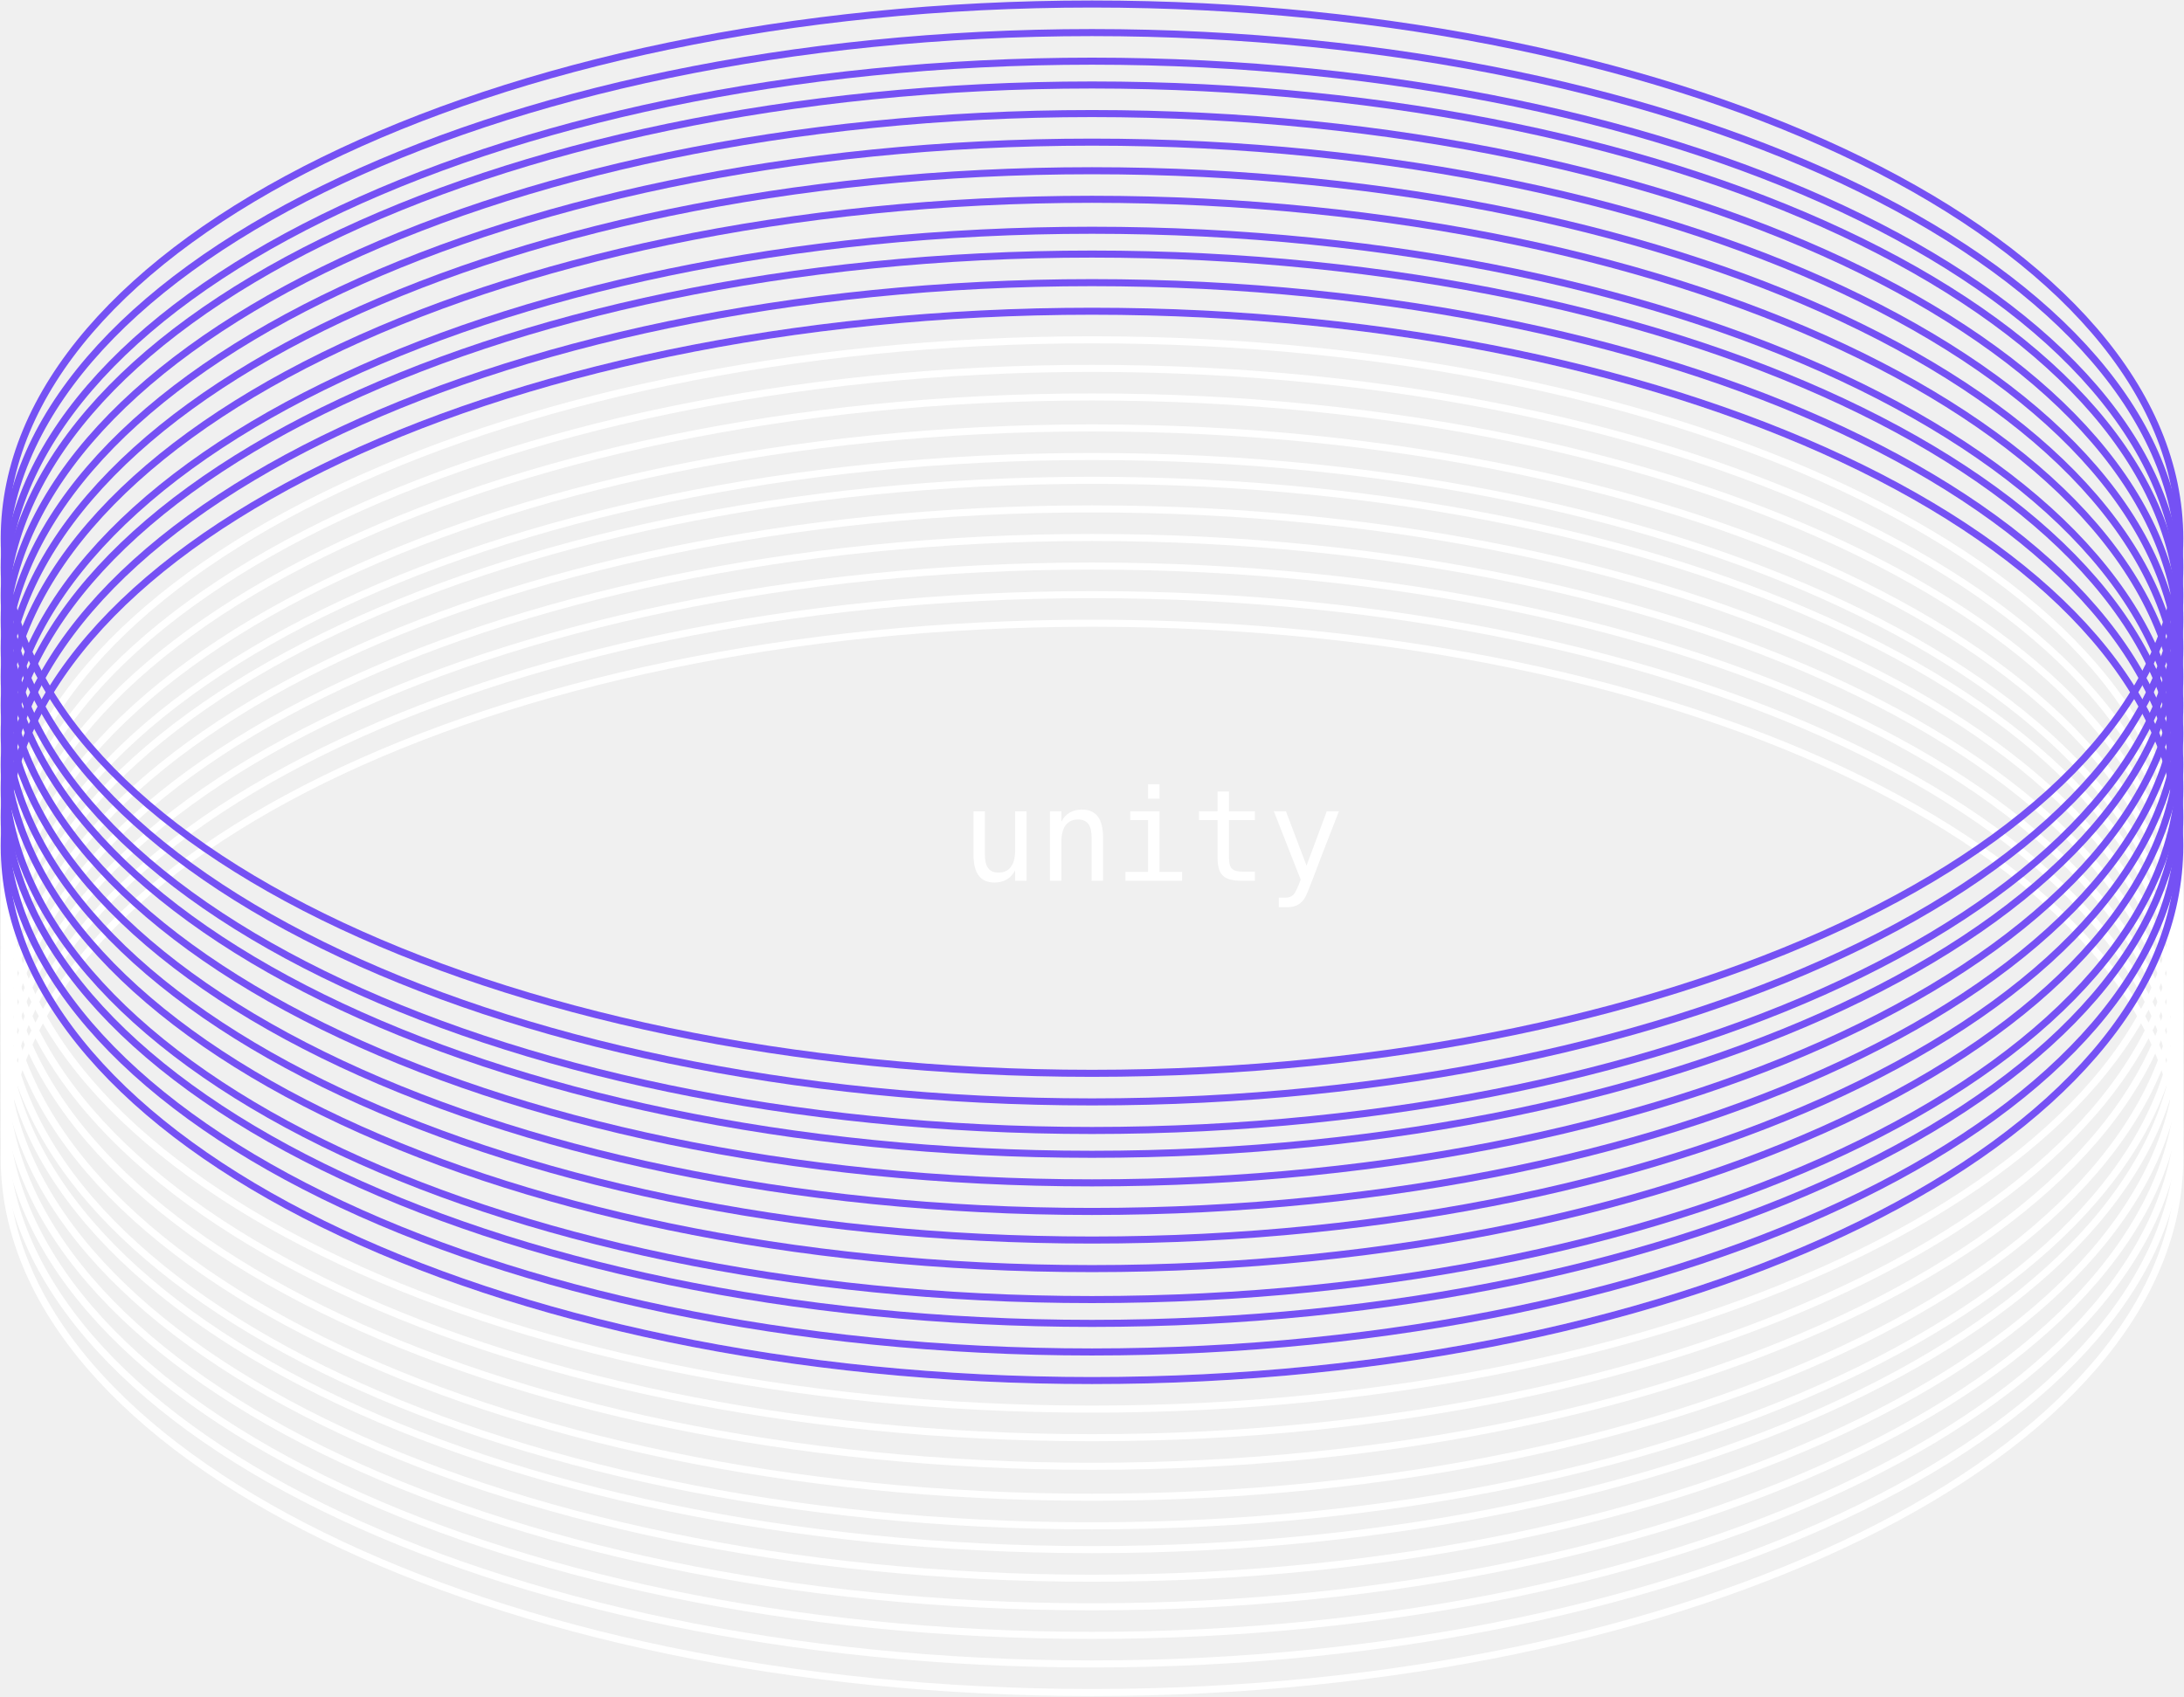
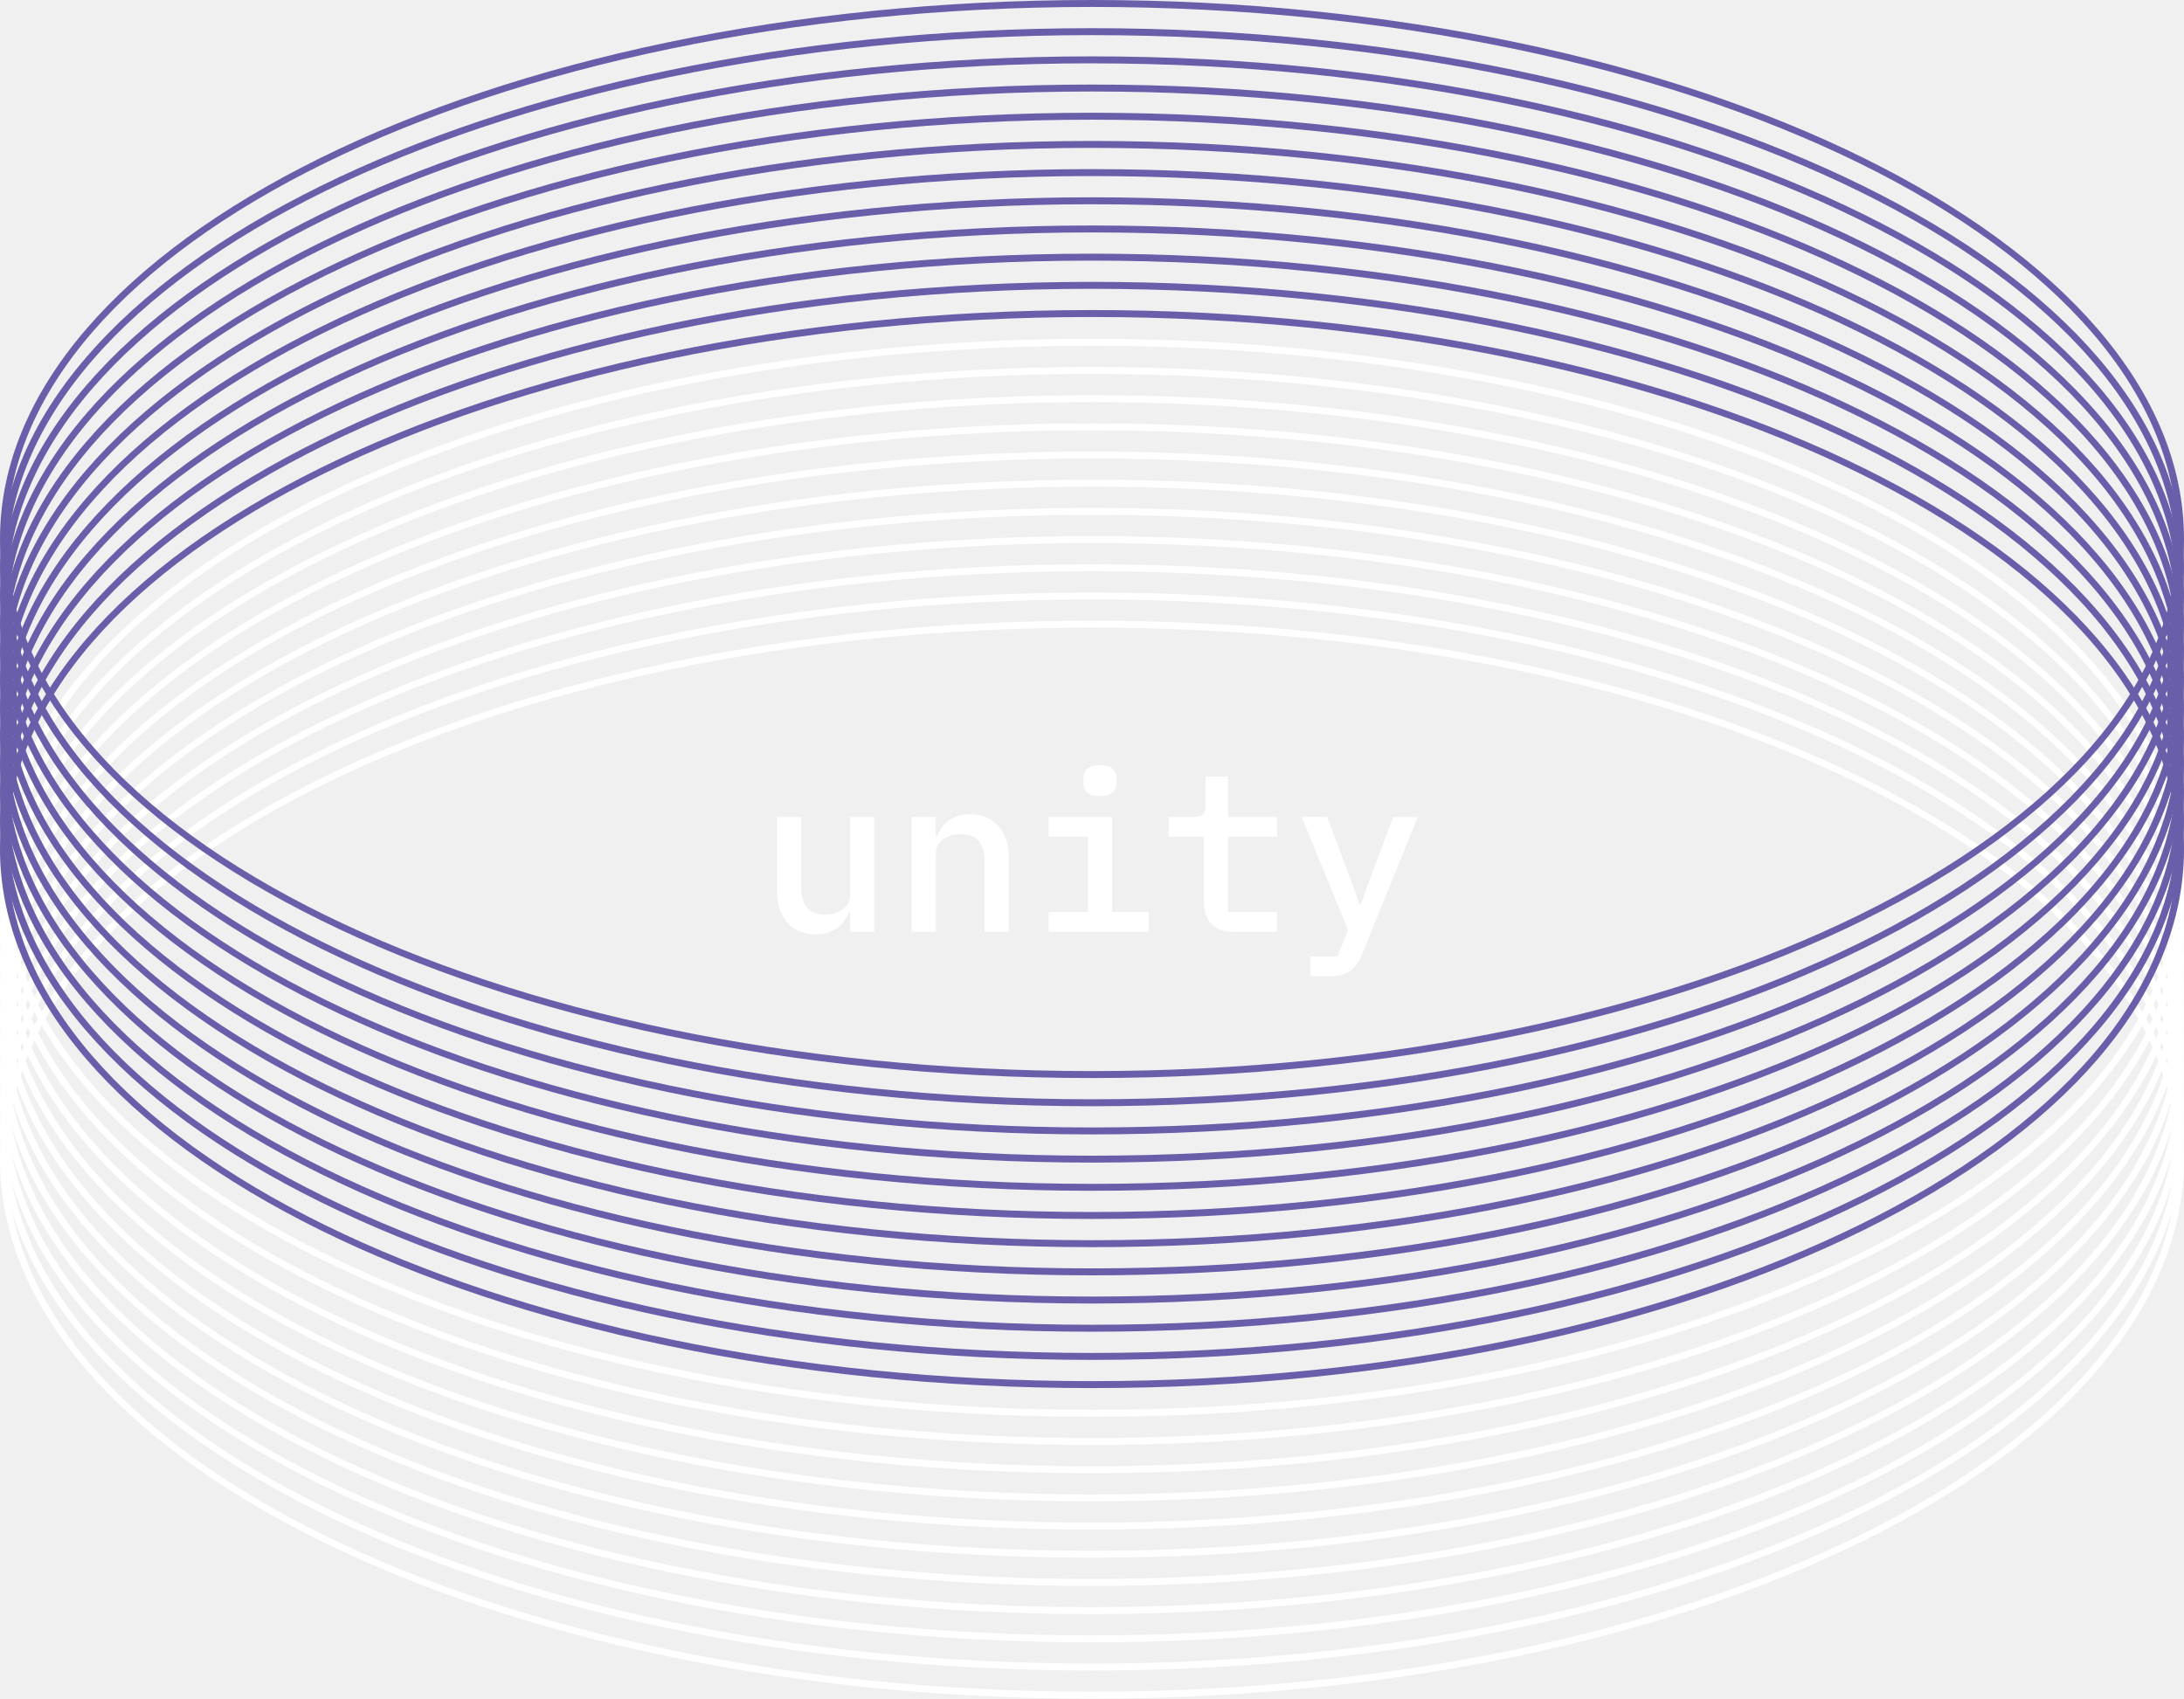
- <svg xmlns="http://www.w3.org/2000/svg" width="1547px" height="1202px" viewBox="0 0 1547 1202" version="1.1">
-   <style>
-         text { font-family: 'IBM Plex Mono', monospace}
-     </style>
-   <g id="Page-1" stroke="none" stroke-width="1" fill="none" fill-rule="evenodd">
-     <g id="Screen-Marion-Copy" transform="translate(-507, -99)">
-       <g id="Group-Copy-2" transform="translate(510, 101)">
-         <g id="Group-Copy">
-           <g id="Group-49-Copy-8" stroke-width="5">
-             <path d="M1541,818.352 C1541,1027.56 1196.035,1197.156 770.499,1197.156 C344.965,1197.156 0,1027.56 0,818.352 C0,609.144 344.965,439.548 770.499,439.548 C1196.035,439.548 1541,609.144 1541,818.352 Z" id="Stroke-1" stroke="#FFFFFF" />
-             <path d="M1541,798.104 C1541,1007.313 1196.035,1176.908 770.499,1176.908 C344.965,1176.908 0,1007.313 0,798.104 C0,588.896 344.965,419.3 770.499,419.3 C1196.035,419.3 1541,588.896 1541,798.104 Z" id="Stroke-3" stroke="#FFFFFF" />
-             <path d="M1541,777.856 C1541,987.065 1196.035,1156.661 770.499,1156.661 C344.965,1156.661 0,987.065 0,777.856 C0,568.648 344.965,399.052 770.499,399.052 C1196.035,399.052 1541,568.648 1541,777.856 Z" id="Stroke-5" stroke="#FFFFFF" />
-             <path d="M1541,757.608 C1541,966.817 1196.035,1136.413 770.499,1136.413 C344.965,1136.413 0,966.817 0,757.608 C0,548.4 344.965,378.804 770.499,378.804 C1196.035,378.804 1541,548.4 1541,757.608 Z" id="Stroke-7" stroke="#FFFFFF" />
-             <path d="M1541,737.361 C1541,946.569 1196.035,1116.165 770.499,1116.165 C344.965,1116.165 0,946.569 0,737.361 C0,528.152 344.965,358.556 770.499,358.556 C1196.035,358.556 1541,528.152 1541,737.361 Z" id="Stroke-9" stroke="#FFFFFF" />
-             <path d="M1541,717.113 C1541,926.321 1196.035,1095.917 770.499,1095.917 C344.965,1095.917 0,926.321 0,717.113 C0,507.904 344.965,338.308 770.499,338.308 C1196.035,338.308 1541,507.904 1541,717.113 Z" id="Stroke-11" stroke="#FFFFFF" />
-             <path d="M1541,700.239 C1541,909.448 1196.035,1079.044 770.499,1079.044 C344.965,1079.044 0,909.448 0,700.239 C0,491.031 344.965,321.435 770.499,321.435 C1196.035,321.435 1541,491.031 1541,700.239 Z" id="Stroke-13" stroke="#FFFFFF" />
-             <path d="M1541,679.992 C1541,889.2 1196.035,1058.796 770.499,1058.796 C344.965,1058.796 0,889.2 0,679.992 C0,470.783 344.965,301.187 770.499,301.187 C1196.035,301.187 1541,470.783 1541,679.992 Z" id="Stroke-15" stroke="#FFFFFF" />
-             <path d="M1541,658.058 C1541,867.266 1196.035,1036.861 770.499,1036.861 C344.965,1036.861 0,867.266 0,658.058 C0,448.849 344.965,279.252 770.499,279.252 C1196.035,279.252 1541,448.849 1541,658.058 Z" id="Stroke-17" stroke="#FFFFFF" />
-             <path d="M1541,637.808 C1541,847.017 1196.035,1016.613 770.499,1016.613 C344.965,1016.613 0,847.017 0,637.808 C0,428.6 344.965,259.004 770.499,259.004 C1196.035,259.004 1541,428.6 1541,637.808 Z" id="Stroke-19" stroke="#FFFFFF" />
-             <path d="M1541,617.562 C1541,826.771 1196.035,996.365 770.499,996.365 C344.965,996.365 0,826.771 0,617.562 C0,408.353 344.965,238.756 770.499,238.756 C1196.035,238.756 1541,408.353 1541,617.562 Z" id="Stroke-21" stroke="#FFFFFF" />
-             <path d="M1541,597.313 C1541,806.521 1196.035,976.117 770.499,976.117 C344.965,976.117 0,806.521 0,597.313 C0,388.104 344.965,218.508 770.499,218.508 C1196.035,218.508 1541,388.104 1541,597.313 Z" id="Stroke-23" stroke="#FFFFFF" />
-             <path d="M1541,597.313 C1541,806.521 1196.035,976.117 770.499,976.117 C344.965,976.117 0,806.521 0,597.313 C0,388.104 344.965,218.508 770.499,218.508 C1196.035,218.508 1541,388.104 1541,597.313 Z" id="Stroke-25" stroke="#7551F4" />
-             <path d="M1541,577.065 C1541,786.273 1196.035,955.869 770.499,955.869 C344.965,955.869 0,786.273 0,577.065 C0,367.856 344.965,198.261 770.499,198.261 C1196.035,198.261 1541,367.856 1541,577.065 Z" id="Stroke-27" stroke="#7551F4" />
-             <path d="M1541,556.817 C1541,766.025 1196.035,935.621 770.499,935.621 C344.965,935.621 0,766.025 0,556.817 C0,347.609 344.965,178.013 770.499,178.013 C1196.035,178.013 1541,347.609 1541,556.817 Z" id="Stroke-29" stroke="#7551F4" />
-             <path d="M1541,539.944 C1541,749.152 1196.035,918.748 770.499,918.748 C344.965,918.748 0,749.152 0,539.944 C0,330.735 344.965,161.139 770.499,161.139 C1196.035,161.139 1541,330.735 1541,539.944 Z" id="Stroke-31" stroke="#7551F4" />
-             <path d="M1541,518.008 C1541,727.217 1196.035,896.813 770.499,896.813 C344.965,896.813 0,727.217 0,518.008 C0,308.8 344.965,139.204 770.499,139.204 C1196.035,139.204 1541,308.8 1541,518.008 Z" id="Stroke-33" stroke="#7551F4" />
-             <path d="M1541,497.761 C1541,706.969 1196.035,876.565 770.499,876.565 C344.965,876.565 0,706.969 0,497.761 C0,288.552 344.965,118.956 770.499,118.956 C1196.035,118.956 1541,288.552 1541,497.761 Z" id="Stroke-35" stroke="#7551F4" />
-             <path d="M1541,477.513 C1541,686.721 1196.035,856.317 770.499,856.317 C344.965,856.317 0,686.721 0,477.513 C0,268.304 344.965,98.708 770.499,98.708 C1196.035,98.708 1541,268.304 1541,477.513 Z" id="Stroke-37" stroke="#7551F4" />
-             <path d="M1541,457.265 C1541,666.473 1196.035,836.069 770.499,836.069 C344.965,836.069 0,666.473 0,457.265 C0,248.056 344.965,78.461 770.499,78.461 C1196.035,78.461 1541,248.056 1541,457.265 Z" id="Stroke-39" stroke="#7551F4" />
-             <path d="M1541,437.017 C1541,646.225 1196.035,815.821 770.499,815.821 C344.965,815.821 0,646.225 0,437.017 C0,227.809 344.965,58.213 770.499,58.213 C1196.035,58.213 1541,227.809 1541,437.017 Z" id="Stroke-41" stroke="#7551F4" />
-             <path d="M1541,420.144 C1541,629.352 1196.035,798.948 770.499,798.948 C344.965,798.948 0,629.352 0,420.144 C0,210.935 344.965,41.339 770.499,41.339 C1196.035,41.339 1541,210.935 1541,420.144 Z" id="Stroke-43" stroke="#7551F4" />
-             <path d="M1541,399.896 C1541,609.104 1196.035,778.7 770.499,778.7 C344.965,778.7 0,609.104 0,399.896 C0,190.687 344.965,21.092 770.499,21.092 C1196.035,21.092 1541,190.687 1541,399.896 Z" id="Stroke-45" stroke="#7551F4" />
-             <path d="M1541,379.648 C1541,588.856 1196.035,758.452 770.499,758.452 C344.965,758.452 0,588.856 0,379.648 C0,170.442 344.965,0.844 770.499,0.844 C1196.035,0.844 1541,170.442 1541,379.648 Z" id="Stroke-47" stroke="#7551F4" />
-           </g>
-           <text id="unity-copy-9" font-size="90" font-weight="normal" fill="#FFFFFF">
-             <tspan x="677.979" y="622">unity</tspan>
-           </text>
-         </g>
-       </g>
+ <svg xmlns="http://www.w3.org/2000/svg" viewBox="0 0 3067.64 2386.2">
+   <defs>
+     <style>.cls-1{fill:#fff;}.cls-2{fill:#695ea9;}</style>
+   </defs>
+   <g id="Layer_2" data-name="Layer 2">
+     <g id="Layer_1-2" data-name="Layer 1">
+       <path class="cls-1" d="M1193.85,1281.28h-1.56a63.38,63.38,0,0,1-6.41,12,41,41,0,0,1-9.52,10,45.48,45.48,0,0,1-13.12,6.73,55.56,55.56,0,0,1-17.49,2.5q-24.36,0-39.34-15.93t-15-45.3V1147.62h34v98.68q0,38.43,33.42,38.41a47.83,47.83,0,0,0,12.8-1.72,37.15,37.15,0,0,0,11.25-5.14,26.07,26.07,0,0,0,8-8.6,24.23,24.23,0,0,0,3-12.33v-109.3h34v161.15h-34Z" />
+       <path class="cls-1" d="M1280.35,1308.77V1147.62h34v27.47H1316a63.83,63.83,0,0,1,6.41-12,41.29,41.29,0,0,1,9.52-10,45.89,45.89,0,0,1,13.11-6.71,55.3,55.3,0,0,1,17.49-2.51q24.36,0,39.36,15.94t15,45.28v103.69h-34v-98.7q0-38.41-33.41-38.41a48.13,48.13,0,0,0-12.8,1.72,36.84,36.84,0,0,0-11.25,5.16,25.57,25.57,0,0,0-8,8.74,24.53,24.53,0,0,0-3,12.18v109.31Z" />
+       <path class="cls-1" d="M1473.05,1281h55V1175.41h-55v-27.79h89V1281h51.54v27.8H1473.05Zm72.14-162.71q-13.12,0-18.27-5.32a18.09,18.09,0,0,1-5.16-13.11v-6.56a18.12,18.12,0,0,1,5.16-13.11q5.14-5.31,17.95-5.31c8.76,0,14.83,1.77,18.29,5.31a18.07,18.07,0,0,1,5.15,13.11v6.56a18,18,0,0,1-5.15,13.11Q1558,1118.26,1545.19,1118.26Z" />
+       <path class="cls-1" d="M1732.26,1308.77q-21.24,0-31.22-11.37T1691,1268v-92.54h-49.65v-27.79h35.3q9,0,12.79-3.6c2.51-2.39,3.75-6.72,3.75-13v-40.29h31.86v56.85h68.71v27.79h-68.71V1281h68.71v27.8Z" />
+       <path class="cls-1" d="M1957.12,1147.62h34.34L1913.39,1340q-6.24,15.62-16.4,23.43t-29.2,7.81h-27.16v-27.79h38.1l14.68-36.87-65-159h35.61l25.6,67.46,20,55.28h1.87l20-55.28Z" />
+       <path class="cls-1" d="M1533.82,2386.2C688.07,2386.2,0,2046.53,0,1629S688.07,871.86,1533.82,871.86,3067.64,1211.52,3067.64,1629,2379.56,2386.2,1533.82,2386.2Zm0-1504.58C693.45,881.62,9.76,1216.91,9.76,1629s683.69,747.42,1524.06,747.42S3057.88,2041.14,3057.88,1629,2374.19,881.62,1533.82,881.62Z" />
+       <path class="cls-1" d="M1533.82,2346.61C688.07,2346.61,0,2006.94,0,1589.43S688.07,832.27,1533.82,832.27s1533.82,339.66,1533.82,757.16S2379.56,2346.61,1533.82,2346.61Zm0-1504.58C693.45,842,9.76,1177.32,9.76,1589.43s683.69,747.42,1524.06,747.42,1524.06-335.3,1524.06-747.42S2374.19,842,1533.82,842Z" />
+       <path class="cls-1" d="M1533.82,2307C688.07,2307,0,1967.35,0,1549.84S688.07,792.67,1533.82,792.67s1533.82,339.66,1533.82,757.17S2379.56,2307,1533.82,2307Zm0-1504.58C693.45,802.43,9.76,1137.71,9.76,1549.84s683.69,747.41,1524.06,747.41S3057.88,1962,3057.88,1549.84,2374.19,802.43,1533.82,802.43Z" />
+       <path class="cls-1" d="M1533.82,2267.4C688.07,2267.4,0,1927.74,0,1510.24S688.07,753.08,1533.82,753.08s1533.82,339.66,1533.82,757.16S2379.56,2267.4,1533.82,2267.4Zm0-1504.56c-840.37,0-1524.06,335.28-1524.06,747.4s683.69,747.4,1524.06,747.4,1524.06-335.28,1524.06-747.4S2374.19,762.84,1533.82,762.84Z" />
+       <path class="cls-1" d="M1533.82,2227.81C688.07,2227.81,0,1888.15,0,1470.65S688.07,713.48,1533.82,713.48s1533.82,339.67,1533.82,757.17S2379.56,2227.81,1533.82,2227.81Zm0-1504.57C693.45,723.24,9.76,1058.53,9.76,1470.65s683.69,747.4,1524.06,747.4,1524.06-335.29,1524.06-747.4S2374.19,723.24,1533.82,723.24Z" />
+       <path class="cls-1" d="M1533.82,2188.22C688.07,2188.22,0,1848.56,0,1431.06S688.07,673.88,1533.82,673.88s1533.82,339.67,1533.82,757.18S2379.56,2188.22,1533.82,2188.22Zm0-1504.58C693.45,683.64,9.76,1018.93,9.76,1431.06s683.69,747.4,1524.06,747.4,1524.06-335.29,1524.06-747.4S2374.19,683.64,1533.82,683.64Z" />
+       <path class="cls-1" d="M1533.82,2148.63C688.07,2148.63,0,1809,0,1391.47S688.07,634.29,1533.82,634.29,3067.64,974,3067.64,1391.47,2379.56,2148.63,1533.82,2148.63Zm0-1504.58C693.45,644.05,9.76,979.34,9.76,1391.47s683.69,747.4,1524.06,747.4,1524.06-335.29,1524.06-747.4S2374.19,644.05,1533.82,644.05Z" />
+       <path class="cls-1" d="M1533.82,2109C688.07,2109,0,1769.38,0,1351.86S688.07,594.7,1533.82,594.7s1533.82,339.66,1533.82,757.16S2379.56,2109,1533.82,2109Zm0-1504.58C693.45,604.46,9.76,939.75,9.76,1351.86s683.69,747.42,1524.06,747.42S3057.88,1764,3057.88,1351.86,2374.19,604.46,1533.82,604.46Z" />
+       <path class="cls-1" d="M1533.82,2069.45C688.07,2069.45,0,1729.78,0,1312.27S688.07,555.11,1533.82,555.11s1533.82,339.66,1533.82,757.16S2379.56,2069.45,1533.82,2069.45Zm0-1504.58C693.45,564.87,9.76,900.16,9.76,1312.27s683.69,747.42,1524.06,747.42,1524.06-335.29,1524.06-747.42S2374.19,564.87,1533.82,564.87Z" />
+       <path class="cls-1" d="M1533.82,2029.86C688.07,2029.86,0,1690.19,0,1272.68S688.07,515.51,1533.82,515.51s1533.82,339.66,1533.82,757.17S2379.56,2029.86,1533.82,2029.86Zm0-1504.59C693.45,525.27,9.76,860.56,9.76,1272.68S693.45,2020.1,1533.82,2020.1s1524.06-335.29,1524.06-747.42S2374.19,525.27,1533.82,525.27Z" />
+       <path class="cls-1" d="M1533.82,1990.24C688.07,1990.24,0,1650.58,0,1233.09S688.07,475.92,1533.82,475.92s1533.82,339.66,1533.82,757.17S2379.56,1990.24,1533.82,1990.24Zm0-1504.56C693.45,485.68,9.76,821,9.76,1233.09s683.69,747.4,1524.06,747.4,1524.06-335.28,1524.06-747.4S2374.19,485.68,1533.82,485.68Z" />
+       <path class="cls-2" d="M1533.82,1949.87C688.07,1949.87,0,1610.21,0,1192.71S688.07,435.53,1533.82,435.53,3067.64,775.2,3067.64,1192.71,2379.56,1949.87,1533.82,1949.87Zm0-1504.58C693.45,445.29,9.76,780.58,9.76,1192.71s683.69,747.4,1524.06,747.4,1524.06-335.29,1524.06-747.4S2374.19,445.29,1533.82,445.29Z" />
+       <path class="cls-2" d="M1533.82,1910.28C688.07,1910.28,0,1570.62,0,1153.11S688.07,395.94,1533.82,395.94s1533.82,339.67,1533.82,757.17S2379.56,1910.28,1533.82,1910.28Zm0-1504.58C693.45,405.7,9.76,741,9.76,1153.11s683.69,747.41,1524.06,747.41,1524.06-335.29,1524.06-747.41S2374.19,405.7,1533.82,405.7Z" />
+       <path class="cls-2" d="M1533.82,1870.69C688.07,1870.69,0,1531,0,1113.52S688.07,356.35,1533.82,356.35,3067.64,696,3067.64,1113.52,2379.56,1870.69,1533.82,1870.69Zm0-1504.58C693.45,366.11,9.76,701.4,9.76,1113.52s683.69,747.41,1524.06,747.41,1524.06-335.29,1524.06-747.41S2374.19,366.11,1533.82,366.11Z" />
+       <path class="cls-2" d="M1533.82,1831.09C688.07,1831.09,0,1491.43,0,1073.92S688.07,316.75,1533.82,316.75s1533.82,339.66,1533.82,757.17S2379.56,1831.09,1533.82,1831.09Zm0-1504.58C693.45,326.51,9.76,661.8,9.76,1073.92s683.69,747.41,1524.06,747.41S3057.88,1486,3057.88,1073.92,2374.19,326.51,1533.82,326.51Z" />
+       <path class="cls-2" d="M1533.82,1791.5C688.07,1791.5,0,1451.83,0,1034.32S688.07,277.16,1533.82,277.16s1533.82,339.66,1533.82,757.16S2379.56,1791.5,1533.82,1791.5Zm0-1504.58C693.45,286.92,9.76,622.21,9.76,1034.32s683.69,747.42,1524.06,747.42,1524.06-335.29,1524.06-747.42S2374.19,286.92,1533.82,286.92Z" />
+       <path class="cls-2" d="M1533.82,1751.91C688.07,1751.91,0,1412.24,0,994.73S688.07,237.57,1533.82,237.57,3067.64,577.23,3067.64,994.73,2379.56,1751.91,1533.82,1751.91Zm0-1504.58C693.45,247.33,9.76,582.62,9.76,994.73s683.69,747.42,1524.06,747.42,1524.06-335.29,1524.06-747.42S2374.19,247.33,1533.82,247.33Z" />
+       <path class="cls-2" d="M1533.82,1712.3C688.07,1712.3,0,1372.64,0,955.14S688.07,198,1533.82,198,3067.64,537.64,3067.64,955.14,2379.56,1712.3,1533.82,1712.3Zm0-1504.56C693.45,207.74,9.76,543,9.76,955.14s683.69,747.4,1524.06,747.4,1524.06-335.28,1524.06-747.4S2374.19,207.74,1533.82,207.74Z" />
+       <path class="cls-2" d="M1533.82,1672.71C688.07,1672.71,0,1333.05,0,915.55S688.07,158.38,1533.82,158.38,3067.64,498,3067.64,915.55,2379.56,1672.71,1533.82,1672.71Zm0-1504.58C693.45,168.13,9.76,503.42,9.76,915.55S693.45,1663,1533.82,1663s1524.06-335.28,1524.06-747.4S2374.19,168.13,1533.82,168.13Z" />
+       <path class="cls-2" d="M1533.82,1633.12C688.07,1633.12,0,1293.46,0,876S688.07,118.78,1533.82,118.78,3067.64,458.45,3067.64,876,2379.56,1633.12,1533.82,1633.12Zm0-1504.58C693.45,128.54,9.76,463.83,9.76,876s683.69,747.41,1524.06,747.41S3057.88,1288.07,3057.88,876,2374.19,128.54,1533.82,128.54Z" />
+       <path class="cls-2" d="M1533.82,1593.53C688.07,1593.53,0,1253.87,0,836.36S688.07,79.19,1533.82,79.19,3067.64,418.85,3067.64,836.36,2379.56,1593.53,1533.82,1593.53Zm0-1504.58C693.45,89,9.76,424.24,9.76,836.36s683.69,747.41,1524.06,747.41,1524.06-335.29,1524.06-747.41S2374.19,89,1533.82,89Z" />
+       <path class="cls-2" d="M1533.82,1553.93C688.07,1553.93,0,1214.27,0,796.77S688.07,39.59,1533.82,39.59,3067.64,379.25,3067.64,796.77,2379.56,1553.93,1533.82,1553.93Zm0-1504.58C693.45,49.35,9.76,384.64,9.76,796.77s683.69,747.4,1524.06,747.4,1524.06-335.29,1524.06-747.4S2374.19,49.35,1533.82,49.35Z" />
+       <path class="cls-2" d="M1533.82,1514.34C688.07,1514.34,0,1174.68,0,757.17S688.07,0,1533.82,0,3067.64,339.66,3067.64,757.17,2379.56,1514.34,1533.82,1514.34Zm0-1504.58C693.45,9.76,9.76,345.05,9.76,757.17s683.69,747.41,1524.06,747.41,1524.06-335.29,1524.06-747.41S2374.19,9.76,1533.82,9.76Z" />
    </g>
  </g>
</svg>
